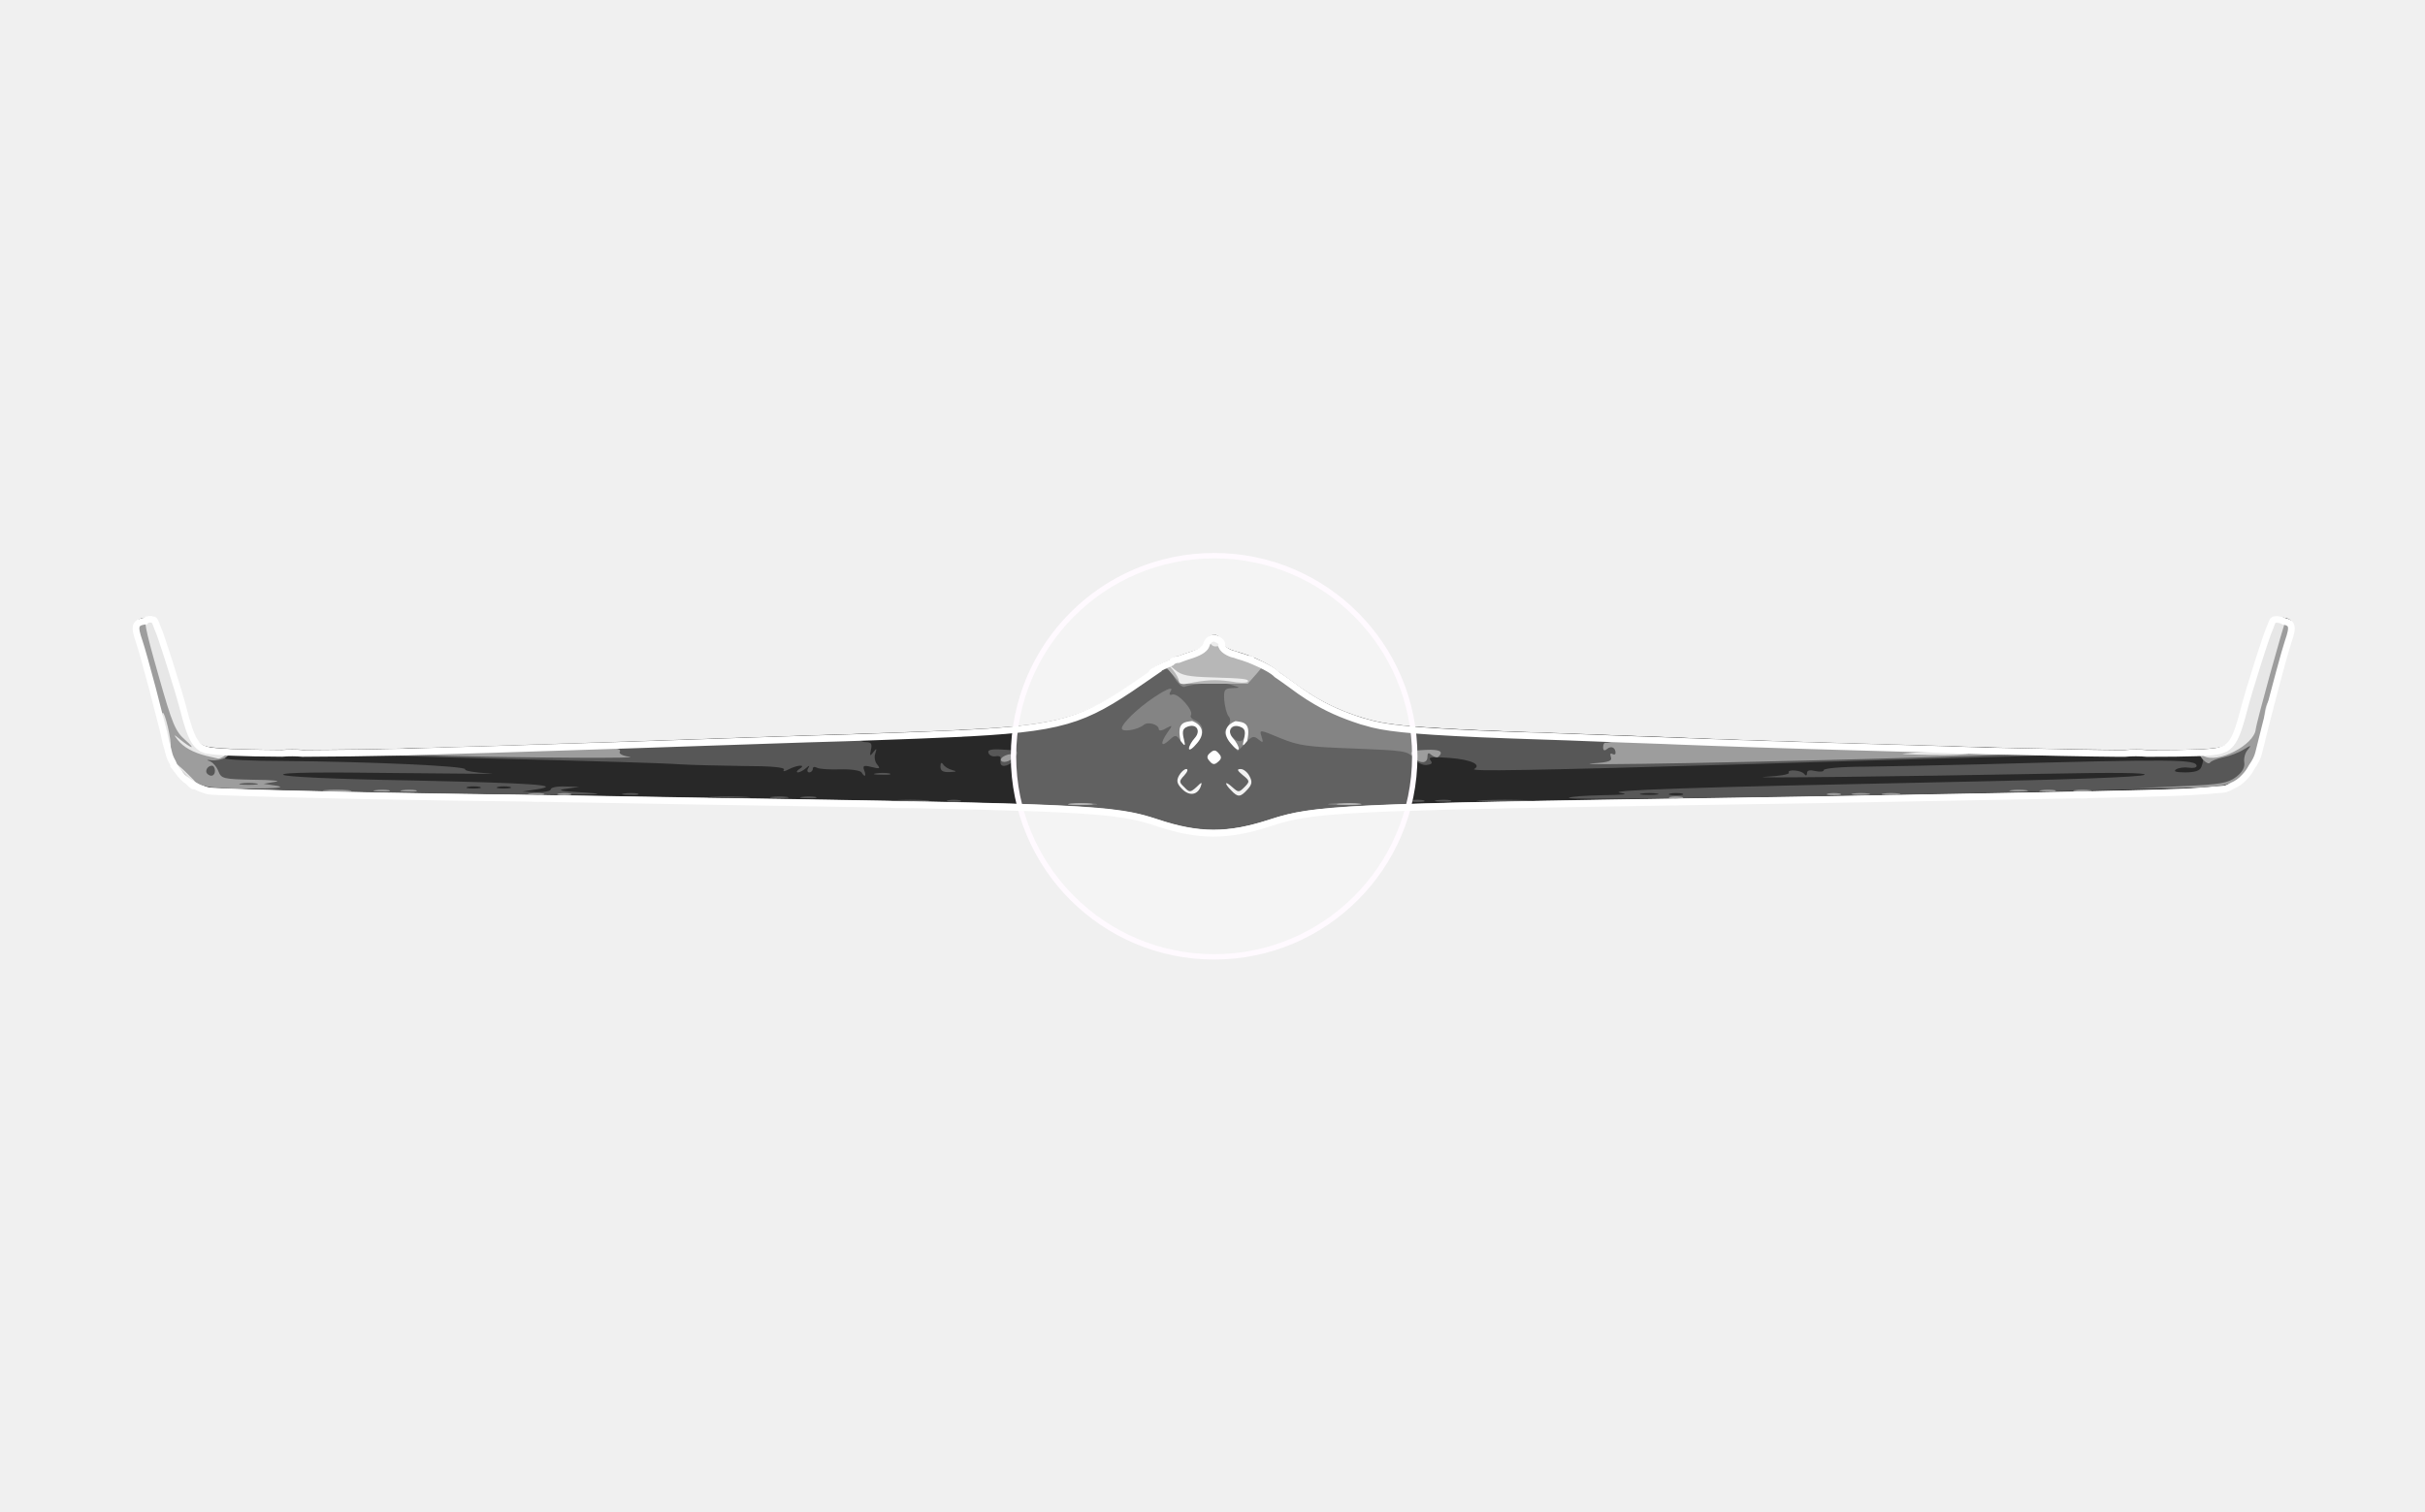
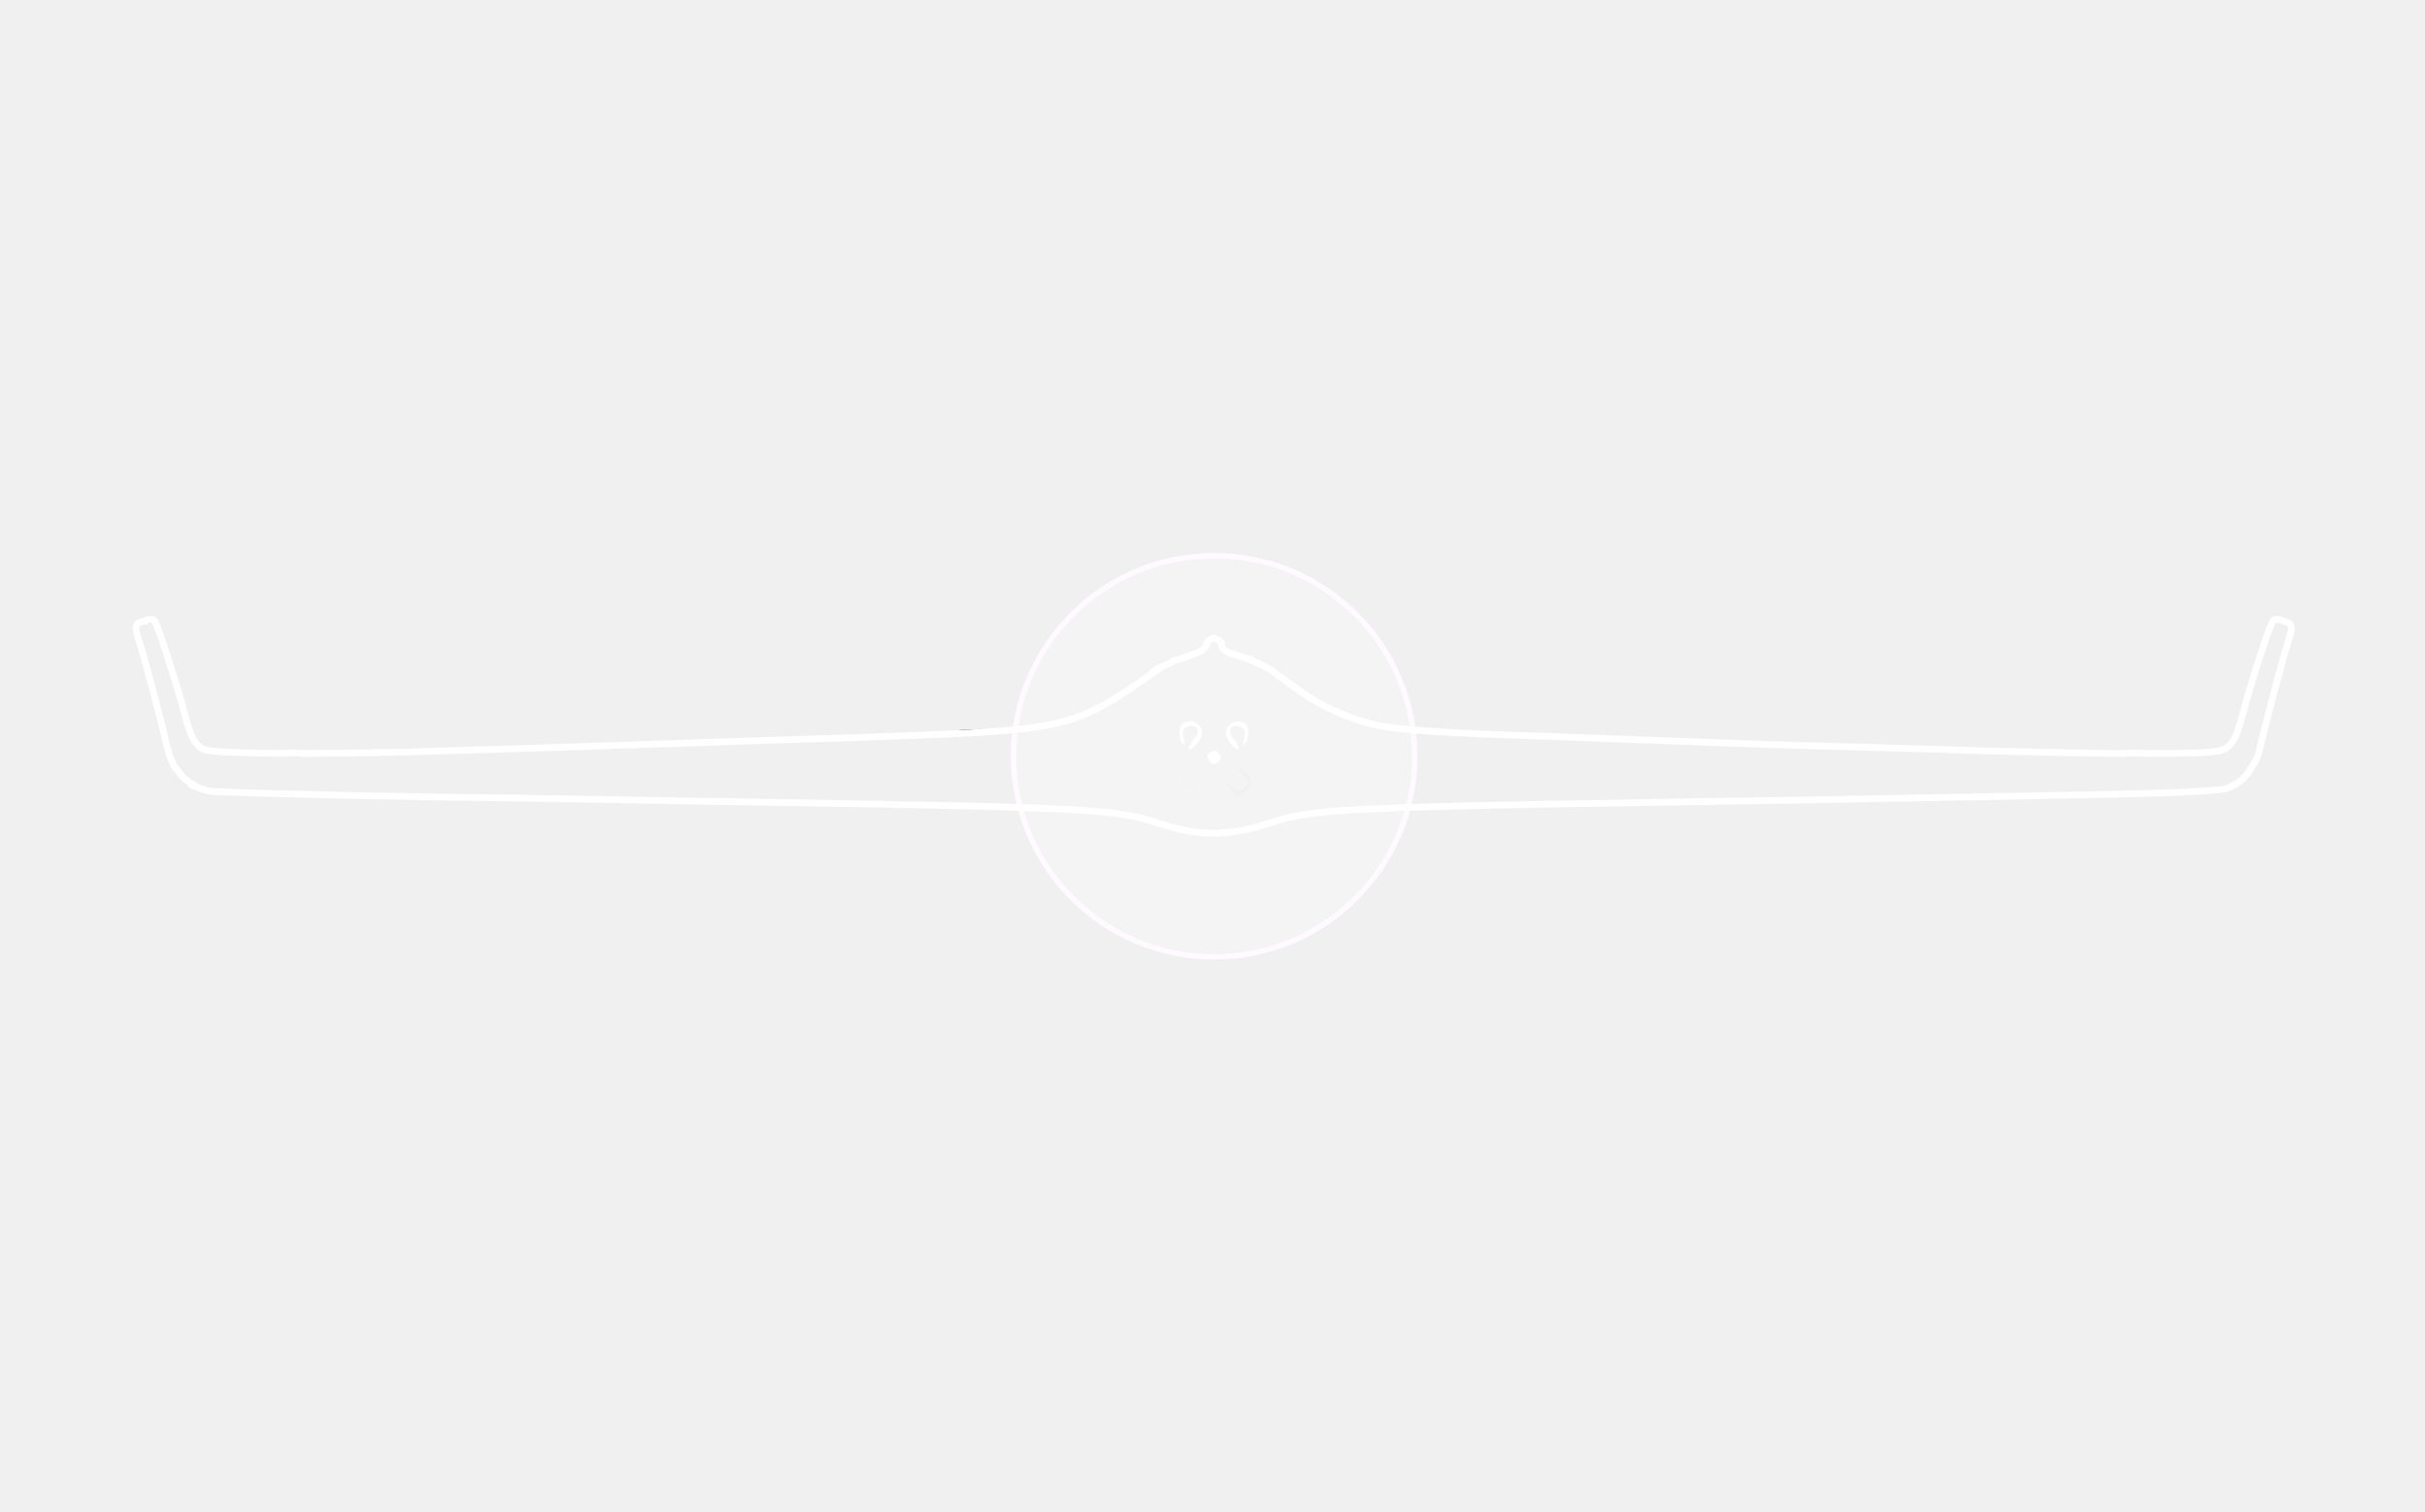
<svg xmlns="http://www.w3.org/2000/svg" version="1.0" viewBox="0 0 7220 4500" preserveAspectRatio="xMinYMin" id="svg122">
  <defs id="defs126" />
-   <g id="layer101" fill="#282828" stroke="none">
-     <path d="M3445 2439 c-127 -42 -206 -46 -1370 -64 -550 -9 -1107 -20 -1237 -23 -312 -9 -305 -4 -367 -252 -21 -85 -46 -175 -55 -200 -17 -49 -13 -58 24 -62 22 -3 27 4 52 82 16 47 41 130 56 185 24 89 31 102 57 115 39 19 447 17 1070 -4 242 -9 645 -23 895 -31 620 -22 619 -21 874 -198 22 -15 63 -34 92 -43 35 -10 53 -21 57 -34 7 -26 37 -26 44 0 4 13 19 24 47 31 54 15 86 32 160 86 76 57 132 85 221 113 73 22 182 31 600 44 99 4 232 9 295 11 333 15 1091 36 1345 38 238 1 295 -1 320 -13 26 -13 33 -26 57 -115 15 -55 40 -138 56 -185 25 -78 30 -85 52 -82 37 4 41 13 24 62 -9 25 -34 115 -55 200 -62 248 -55 243 -367 252 -130 4 -687 14 -1237 23 -1166 18 -1242 22 -1373 65 -126 41 -212 41 -337 -1z" id="path2" />
+   <g id="layer102" style="display:inline;fill:#575757;stroke:none;stroke-width:15;stroke-miterlimit:4;stroke-dasharray:none;stroke-opacity:1">
+     <path d="m 3520,2350 c -16,-16 -18,-25 -10,-40 6,-11 16,-20 22,-20 6,0 4,8 -6,19 -16,17 -16,20 0,35 15,16 18,16 36,0 16,-16 18,-16 13,-2 -10,26 -34,29 -55,8 z" id="path31" style="fill:#f2f2f2;stroke:none;stroke-width:15;stroke-miterlimit:4;stroke-dasharray:none;stroke-opacity:1" />
+     <path d="m 3666,2354 c -22,-22 -20,-31 3,-10 18,16 20,16 36,0 17,-17 16,-19 -5,-36 -17,-14 -18,-18 -6,-18 8,0 20,9 26,21 9,16 8,25 -6,40 -21,23 -28,24 -48,3 z" id="path33" style="fill:#ececec;stroke:none;stroke-width:15;stroke-miterlimit:4;stroke-dasharray:none;stroke-opacity:1" />
+     <path d="m 3601,2266 c -9,-10 -8,-16 3,-25 10,-9 16,-8 25,3 9,10 8,16 -3,25 -10,9 -16,8 -25,-3 z" id="path45" style="display:inline;fill:#ffffff;stroke:none;stroke-width:15;stroke-miterlimit:4;stroke-dasharray:none;stroke-opacity:1" />
+     <path d="m 2868,2173 c 28,-2 76,-2 105,0 28,2 5,3 -53,3 -58,0 -81,-1 -52,-3 z" id="path53" style="display:inline;stroke:none;stroke-width:15;stroke-miterlimit:4;stroke-dasharray:none;stroke-opacity:1" />
+     <path d="m 3540,2229 c 0,-7 8,-21 17,-31 20,-22 5,-45 -22,-34 -13,5 -16,13 -11,34 6,25 5,26 -9,8 -12.121,-55.038 10.267,-55.816 34.475,-59.121 31,12 39.525,37.121 14.525,66.121 -13,16 -24,23 -24,16 z" id="path49-6" style="display:inline;fill:#ffffff;stroke:none;stroke-width:15;stroke-miterlimit:4;stroke-dasharray:none;stroke-opacity:1" />
+     <path d="m 3688.162,2229.474 c 0,-7 -8,-21 -17,-31 -20,-22 -5,-45 22,-34 13,5 16,13 11,34 -6,25 -5,26 9,8 12.121,-55.038 -10.267,-55.816 -34.475,-59.121 -31,12 -39.525,37.121 -14.525,66.121 13,16 24,23 24,16 z" id="path49-6-0" style="display:inline;fill:#ffffff;stroke:none;stroke-width:15;stroke-miterlimit:4;stroke-dasharray:none;stroke-opacity:1" />
  </g>
-   <g id="layer102" style="stroke:none;stroke-opacity:1;stroke-width:15;stroke-miterlimit:4;stroke-dasharray:none" stroke="none" fill="#575757">
-     <path d="M3187 2393 c18 -2 50 -2 70 0 21 2 7 4 -32 4 -38 0 -55 -2 -38 -4z" id="path5" style="stroke:none;stroke-opacity:1;stroke-width:15;stroke-miterlimit:4;stroke-dasharray:none" />
-     <path d="M3963 2393 c20 -2 54 -2 75 0 20 2 3 4 -38 4 -41 0 -58 -2 -37 -4z" id="path7" style="stroke:none;stroke-opacity:1;stroke-width:15;stroke-miterlimit:4;stroke-dasharray:none" />
-     <path d="M2663 2383 c26 -2 68 -2 95 0 26 2 4 3 -48 3 -52 0 -74 -1 -47 -3z" id="path9" style="stroke:none;stroke-opacity:1;stroke-width:15;stroke-miterlimit:4;stroke-dasharray:none" />
-     <path d="M2823 2383 c9 -2 25 -2 35 0 9 3 1 5 -18 5 -19 0 -27 -2 -17 -5z" id="path11" style="stroke:none;stroke-opacity:1;stroke-width:15;stroke-miterlimit:4;stroke-dasharray:none" />
-     <path d="M4203 2383 c9 -2 25 -2 35 0 9 3 1 5 -18 5 -19 0 -27 -2 -17 -5z" id="path13" style="stroke:none;stroke-opacity:1;stroke-width:15;stroke-miterlimit:4;stroke-dasharray:none" />
-     <path d="M4278 2383 c12 -2 30 -2 40 0 9 3 -1 5 -23 4 -22 0 -30 -2 -17 -4z" id="path15" style="stroke:none;stroke-opacity:1;stroke-width:15;stroke-miterlimit:4;stroke-dasharray:none" />
-     <path d="M4413 2383 c37 -2 97 -2 135 0 37 2 6 3 -68 3 -74 0 -105 -1 -67 -3z" id="path17" style="stroke:none;stroke-opacity:1;stroke-width:15;stroke-miterlimit:4;stroke-dasharray:none" />
-     <path d="M2118 2373 c28 -2 76 -2 105 0 28 2 5 3 -53 3 -58 0 -81 -1 -52 -3z" id="path19" style="stroke:none;stroke-opacity:1;stroke-width:15;stroke-miterlimit:4;stroke-dasharray:none" />
-     <path d="M2298 2373 c12 -2 32 -2 45 0 12 2 2 4 -23 4 -25 0 -35 -2 -22 -4z" id="path21" style="stroke:none;stroke-opacity:1;stroke-width:15;stroke-miterlimit:4;stroke-dasharray:none" />
-     <path d="M2388 2373 c12 -2 30 -2 40 0 9 3 -1 5 -23 4 -22 0 -30 -2 -17 -4z" id="path23" style="stroke:none;stroke-opacity:1;stroke-width:15;stroke-miterlimit:4;stroke-dasharray:none" />
-     <path d="M4671 2376 c4 -4 49 -7 100 -8 64 -1 81 -3 54 -7 -50 -8 222 -17 965 -32 358 -7 589 -15 595 -22 7 -6 -91 -7 -290 -3 -421 8 -924 14 -837 9 40 -2 70 -7 68 -12 -7 -11 38 -8 46 4 5 6 8 5 8 -3 0 -8 8 -10 25 -6 14 3 25 2 25 -3 0 -5 54 -10 123 -10 67 -1 221 -4 342 -7 582 -16 645 -15 645 5 0 5 -11 7 -23 5 -13 -2 -30 0 -38 5 -9 6 -1 9 27 9 29 0 44 -5 48 -16 10 -27 7 -34 -16 -35 -13 -1 -4 -5 20 -10 87 -17 94 -24 124 -134 15 -55 40 -138 56 -185 25 -78 30 -85 52 -82 37 4 41 13 24 62 -13 38 -64 232 -88 332 -9 39 -61 95 -99 107 -42 13 -1968 50 -1956 37z m262 -13 c-13 -2 -33 -2 -45 0 -13 2 -3 4 22 4 25 0 35 -2 23 -4z m75 0 c-10 -2 -26 -2 -35 0 -10 3 -2 5 17 5 19 0 27 -2 18 -5z" id="path25" style="stroke:none;stroke-opacity:1;stroke-width:15;stroke-miterlimit:4;stroke-dasharray:none" />
-     <path d="M1090 2359 c-239 -5 -449 -11 -467 -14 -35 -6 -87 -45 -104 -77 -6 -10 -28 -88 -49 -171 -21 -84 -45 -172 -54 -197 -17 -49 -13 -58 24 -62 22 -3 27 4 52 82 16 47 41 130 56 185 30 110 37 117 124 134 24 5 33 9 21 10 -13 1 -23 4 -23 9 0 4 78 8 173 8 256 2 548 15 542 25 -3 4 29 10 72 12 43 2 -79 1 -271 -1 -231 -3 -347 -2 -343 5 4 6 151 13 383 17 365 8 455 14 369 27 l-40 6 43 2 c23 0 42 -3 42 -9 0 -5 19 -9 43 -8 l42 1 -40 6 c-30 4 -17 7 55 11 144 9 -124 9 -650 -1z m338 -16 c-10 -2 -26 -2 -35 0 -10 3 -2 5 17 5 19 0 27 -2 18 -5z m90 0 c-10 -2 -26 -2 -35 0 -10 3 -2 5 17 5 19 0 27 -2 18 -5z" id="path27" style="stroke:none;stroke-opacity:1;stroke-width:15;stroke-miterlimit:4;stroke-dasharray:none" />
-     <path d="M1858 2363 c12 -2 30 -2 40 0 9 3 -1 5 -23 4 -22 0 -30 -2 -17 -4z" id="path29" style="stroke:none;stroke-opacity:1;stroke-width:15;stroke-miterlimit:4;stroke-dasharray:none" />
-     <path d="M3520 2350 c-16 -16 -18 -25 -10 -40 6 -11 16 -20 22 -20 6 0 4 8 -6 19 -16 17 -16 20 0 35 15 16 18 16 36 0 16 -16 18 -16 13 -2 -10 26 -34 29 -55 8z" id="path31" style="stroke:none;stroke-opacity:1;stroke-width:15;stroke-miterlimit:4;stroke-dasharray:none;fill:#f2f2f2" />
-     <path d="M3666 2354 c-22 -22 -20 -31 3 -10 18 16 20 16 36 0 17 -17 16 -19 -5 -36 -17 -14 -18 -18 -6 -18 8 0 20 9 26 21 9 16 8 25 -6 40 -21 23 -28 24 -48 3z" id="path33" style="stroke:none;stroke-opacity:1;stroke-width:15;stroke-miterlimit:4;stroke-dasharray:none;fill:#ececec" />
-     <path d="M2565 2300 c-4 -6 -33 -10 -64 -9 -32 1 -63 -1 -69 -5 -7 -4 -12 -2 -12 3 0 6 -5 11 -11 11 -5 0 -7 -6 -3 -12 6 -10 4 -10 -7 0 -7 6 -18 12 -23 12 -6 0 -4 -5 4 -10 22 -14 -5 -13 -32 1 -13 7 -18 7 -14 1 4 -7 -37 -11 -121 -11 -71 -1 -155 -3 -188 -5 -33 -3 -265 -10 -515 -16 -250 -6 -459 -13 -465 -15 -30 -9 59 -14 425 -24 223 -7 590 -19 817 -27 227 -8 431 -13 455 -11 24 2 -8 4 -69 5 -68 1 -113 6 -113 12 0 6 9 10 19 10 15 0 18 5 14 23 -4 18 -3 20 7 7 10 -13 11 -12 6 4 -4 10 -1 25 6 33 10 12 7 13 -17 7 -24 -6 -27 -4 -22 10 7 18 2 22 -8 6z" id="path35" style="stroke:none;stroke-opacity:1;stroke-width:15;stroke-miterlimit:4;stroke-dasharray:none" />
-     <path d="M2608 2303 c12 -2 30 -2 40 0 9 3 -1 5 -23 4 -22 0 -30 -2 -17 -4z" id="path37" style="stroke:none;stroke-opacity:1;stroke-width:15;stroke-miterlimit:4;stroke-dasharray:none" />
-     <path d="M2800 2283 c0 -12 3 -14 8 -7 4 7 16 14 27 17 15 4 14 5 -7 6 -21 1 -28 -4 -28 -16z" id="path39" style="stroke:none;stroke-opacity:1;stroke-width:15;stroke-miterlimit:4;stroke-dasharray:none" />
-     <path d="M4389 2290 c23 -13 -9 -28 -72 -33 -53 -4 -66 -3 -58 7 7 9 4 12 -12 14 -13 1 -29 -8 -39 -21 -16 -21 -27 -22 -175 -28 -139 -5 -165 -8 -221 -31 -62 -26 -63 -26 -56 -5 6 19 5 20 -9 9 -14 -12 -20 -10 -39 11 l-23 24 -22 -27 c-19 -24 -21 -30 -8 -46 9 -13 10 -23 3 -31 -6 -7 -11 -29 -13 -48 -2 -31 1 -35 24 -36 26 -1 25 -1 -4 -10 -27 -9 -107 -5 -138 6 -6 3 -20 -9 -30 -26 -14 -25 -22 -30 -42 -27 -14 3 -25 4 -25 2 0 -7 77 -42 116 -53 28 -7 43 -18 47 -31 3 -11 13 -20 22 -20 9 0 19 9 22 20 4 13 19 24 47 31 51 14 112 44 122 61 5 9 1 8 -12 -2 -16 -12 -17 -12 -6 0 7 8 20 15 30 15 9 0 17 7 17 15 0 8 9 15 20 15 11 0 19 5 18 12 -2 7 3 10 11 7 8 -3 17 0 22 7 5 8 3 10 -6 4 -9 -5 -11 -4 -6 4 4 6 11 9 16 6 13 -8 80 27 73 38 -3 6 -1 7 5 3 6 -4 42 3 79 14 70 22 176 30 603 45 102 3 291 10 420 15 129 5 424 14 655 20 231 7 436 15 455 19 21 4 -67 10 -215 14 -137 4 -479 13 -760 22 -693 20 -847 22 -836 15z m-681 -103 c4 -21 -25 -34 -40 -19 -8 8 -8 16 2 27 16 19 34 15 38 -8z" id="path41" style="stroke:none;stroke-opacity:1;stroke-width:15;stroke-miterlimit:4;stroke-dasharray:none" />
-     <path d="M2979 2273 c-1 -5 -1 -12 0 -16 1 -4 -6 -7 -15 -5 -9 2 -19 -3 -21 -10 -4 -9 8 -12 41 -10 51 3 50 2 36 29 -10 18 -39 27 -41 12z" id="path43" style="stroke:none;stroke-opacity:1;stroke-width:15;stroke-miterlimit:4;stroke-dasharray:none" />
-     <path d="M3601 2266 c-9 -10 -8 -16 3 -25 10 -9 16 -8 25 3 9 10 8 16 -3 25 -10 9 -16 8 -25 -3z" id="path45" style="stroke:none;stroke-opacity:1;stroke-width:15;stroke-miterlimit:4;stroke-dasharray:none;fill:#ffffff" />
-     <path d="M838 2233 c17 -2 47 -2 65 0 17 2 3 4 -33 4 -36 0 -50 -2 -32 -4z" id="path47" style="stroke:none;stroke-opacity:1;stroke-width:15;stroke-miterlimit:4;stroke-dasharray:none" />
-     <path d="M3540 2229 c0 -7 8 -21 17 -31 20 -22 5 -45 -22 -34 -13 5 -16 13 -11 34 6 25 5 26 -9 8 -14 -19 -15 -19 -35 -1 -24 22 -26 8 -4 -24 16 -22 16 -23 -5 -12 -11 7 -21 8 -21 2 0 -13 -31 -23 -44 -13 -19 16 -66 23 -66 11 0 -14 46 -59 95 -92 42 -28 61 -34 49 -16 -4 7 -1 10 7 7 16 -5 63 47 55 61 -3 5 1 11 8 14 31 12 35 41 10 70 -13 16 -24 23 -24 16z" id="path49" style="stroke:none;stroke-opacity:1;stroke-width:15;stroke-miterlimit:4;stroke-dasharray:none" />
-     <path d="M6328 2233 c17 -2 47 -2 65 0 17 2 3 4 -33 4 -36 0 -50 -2 -32 -4z" id="path51" style="stroke:none;stroke-opacity:1;stroke-width:15;stroke-miterlimit:4;stroke-dasharray:none" />
-     <path d="M2868 2173 c28 -2 76 -2 105 0 28 2 5 3 -53 3 -58 0 -81 -1 -52 -3z" id="path53" style="stroke:none;stroke-opacity:1;stroke-width:15;stroke-miterlimit:4;stroke-dasharray:none" />
-     <path d="m 3540,2229 c 0,-7 8,-21 17,-31 20,-22 5,-45 -22,-34 -13,5 -16,13 -11,34 6,25 5,26 -9,8 -12.121,-55.038 10.267,-55.816 34.475,-59.121 31,12 39.525,37.121 14.525,66.121 -13,16 -24,23 -24,16 z" id="path49-6" style="stroke:none;stroke-width:15;stroke-miterlimit:4;stroke-dasharray:none;stroke-opacity:1;fill:#ffffff" />
-     <path d="m 3688.162,2229.474 c 0,-7 -8,-21 -17,-31 -20,-22 -5,-45 22,-34 13,5 16,13 11,34 -6,25 -5,26 9,8 12.121,-55.038 -10.267,-55.816 -34.475,-59.121 -31,12 -39.525,37.121 -14.525,66.121 13,16 24,23 24,16 z" id="path49-6-0" style="fill:#ffffff;stroke:none;stroke-width:15;stroke-miterlimit:4;stroke-dasharray:none;stroke-opacity:1" />
-   </g>
-   <g id="layer103" stroke="none" fill="#9d9d9d">
-     <path d="M3188 2393 c18 -2 45 -2 60 0 15 2 0 4 -33 4 -33 0 -45 -2 -27 -4z" id="path56" />
-     <path d="M3988 2393 c18 -2 45 -2 60 0 15 2 0 4 -33 4 -33 0 -45 -2 -27 -4z" id="path58" />
-     <path d="M4973 2373 c9 -2 25 -2 35 0 9 3 1 5 -18 5 -19 0 -27 -2 -17 -5z" id="path60" />
-     <path d="M1578 2363 c12 -2 30 -2 40 0 9 3 -1 5 -23 4 -22 0 -30 -2 -17 -4z" id="path62" />
-     <path d="M1663 2363 c9 -2 25 -2 35 0 9 3 1 5 -18 5 -19 0 -27 -2 -17 -5z" id="path64" />
-     <path d="M5443 2363 c9 -2 25 -2 35 0 9 3 1 5 -18 5 -19 0 -27 -2 -17 -5z" id="path66" />
-     <path d="M5518 2363 c12 -2 32 -2 45 0 12 2 2 4 -23 4 -25 0 -35 -2 -22 -4z" id="path68" />
-     <path d="M5608 2363 c12 -2 32 -2 45 0 12 2 2 4 -23 4 -25 0 -35 -2 -22 -4z" id="path70" />
-     <path d="M967 2353 c18 -2 50 -2 70 0 21 2 7 4 -32 4 -38 0 -55 -2 -38 -4z" id="path72" />
-     <path d="M1118 2353 c12 -2 30 -2 40 0 9 3 -1 5 -23 4 -22 0 -30 -2 -17 -4z" id="path74" />
-     <path d="M1198 2353 c12 -2 30 -2 40 0 9 3 -1 5 -23 4 -22 0 -30 -2 -17 -4z" id="path76" />
-     <path d="M5988 2353 c12 -2 32 -2 45 0 12 2 2 4 -23 4 -25 0 -35 -2 -22 -4z" id="path78" />
-     <path d="M6078 2353 c12 -2 30 -2 40 0 9 3 -1 5 -23 4 -22 0 -30 -2 -17 -4z" id="path80" />
-     <path d="M6178 2353 c12 -2 32 -2 45 0 12 2 2 4 -23 4 -25 0 -35 -2 -22 -4z" id="path82" />
-     <path d="M595 2336 c-38 -16 -83 -68 -91 -104 -23 -99 -75 -294 -88 -332 -17 -49 -13 -58 24 -62 22 -3 27 4 57 97 18 55 43 136 54 180 11 44 25 85 30 92 6 6 32 17 59 24 41 10 46 14 33 24 -9 6 -27 10 -42 9 -14 -2 -18 -1 -8 2 10 3 22 17 27 30 9 23 14 24 107 26 54 0 82 4 63 6 l-35 6 40 6 c26 5 -3 8 -80 8 -80 1 -130 -3 -150 -12z m168 -3 c-13 -2 -33 -2 -45 0 -13 2 -3 4 22 4 25 0 35 -2 23 -4z m-123 -38 c0 -8 -4 -15 -9 -15 -13 0 -22 16 -14 24 11 11 23 6 23 -9z" id="path84" />
-     <path d="M6497 2341 c113 -5 136 -9 160 -27 19 -14 27 -29 25 -43 -2 -12 2 -29 10 -38 12 -15 11 -15 -12 -1 -14 9 -41 19 -60 23 -19 4 -37 11 -40 16 -3 5 -13 0 -22 -10 -14 -17 -12 -19 33 -30 26 -7 52 -18 58 -24 5 -7 19 -48 30 -92 11 -44 36 -125 54 -180 30 -93 35 -100 57 -97 37 4 41 13 24 62 -9 25 -34 115 -55 200 -59 233 -71 245 -262 246 l-132 1 132 -6z" id="path86" />
-     <path d="M4743 2273 c47 -3 58 -7 53 -19 -3 -9 -1 -12 4 -9 6 3 10 2 10 -3 0 -16 -13 -22 -25 -12 -8 7 -12 5 -12 -5 0 -7 3 -14 6 -13 3 0 13 -1 21 -3 8 -1 -19 -6 -60 -10 -101 -10 278 -2 800 16 234 8 476 15 539 15 63 0 112 3 108 6 -3 3 -205 12 -449 19 -465 14 -1094 26 -995 18z" id="path88" />
-     <path d="M2980 2262 c0 -5 9 -12 21 -15 13 -3 19 -1 16 6 -5 15 -37 22 -37 9z" id="path90" />
-     <path d="M4212 2258 c-19 -19 -14 -23 33 -25 42 -2 54 5 38 20 -3 4 -12 2 -20 -4 -10 -9 -13 -8 -13 5 0 19 -21 21 -38 4z" id="path92" />
-     <path d="M1307 2250 c-136 -4 -249 -9 -252 -12 -3 -3 115 -8 262 -12 148 -3 331 -8 408 -11 88 -3 131 -1 115 4 -18 7 -20 9 -7 10 10 1 16 5 12 10 -3 5 9 12 27 14 51 6 -290 4 -565 -3z" id="path94" />
-     <path d="M4538 2183 c23 -2 61 -2 85 0 23 2 4 4 -43 4 -47 0 -66 -2 -42 -4z" id="path96" />
-     <path d="M3486 2003 c-20 -23 -23 -31 -10 -26 11 4 15 3 11 -4 -8 -12 20 -26 34 -17 5 3 9 1 9 -4 0 -5 13 -12 29 -15 17 -4 30 -14 34 -26 3 -12 13 -21 22 -21 9 0 19 9 22 21 4 12 17 22 34 26 16 3 26 10 23 15 -4 6 2 7 16 3 17 -5 21 -4 15 6 -6 9 -3 11 9 6 11 -5 15 -3 10 5 -5 8 -2 9 10 5 13 -5 10 3 -10 26 l-29 33 -100 0 -100 0 -29 -33z" id="path98" />
-   </g>
-   <g id="layer104" fill="#e7e7e7" stroke="none">
-     <path d="M544 2298 l-29 -33 33 29 c17 17 32 31 32 33 0 8 -8 1 -36 -29z" id="path101" />
-     <path d="M615 2251 c-40 -10 -69 -26 -86 -48 -13 -17 -12 -17 6 -2 37 30 50 32 17 3 -30 -26 -39 -47 -81 -196 -40 -140 -45 -168 -33 -173 9 -3 19 -2 23 2 9 10 71 203 94 293 9 36 21 70 26 76 5 6 30 17 55 24 31 9 41 16 32 21 -7 5 -15 8 -18 8 -3 -1 -18 -4 -35 -8z" id="path103" />
-     <path d="M6561 2251 c-8 -5 4 -13 33 -21 25 -7 50 -18 55 -24 5 -6 17 -40 26 -76 23 -90 85 -283 94 -293 9 -9 43 2 36 12 -6 10 -87 302 -89 323 -5 47 -115 103 -155 79z" id="path105" />
-     <path d="M5670 2244 c82 -8 198 -8 193 -1 -2 4 -55 6 -116 5 -62 -1 -96 -3 -77 -4z" id="path107" />
-     <path d="M492 2186 c-7 -33 -10 -61 -8 -63 6 -7 28 84 24 103 -2 11 -9 -8 -16 -40z" id="path109" />
-     <path d="M1113 2233 c37 -2 97 -2 135 0 37 2 6 3 -68 3 -74 0 -105 -1 -67 -3z" id="path111" />
-     <path d="M5958 2233 c46 -2 118 -2 160 0 42 1 5 3 -83 3 -88 0 -123 -2 -77 -3z" id="path113" />
-     <path d="M6742 2135 c0 -11 3 -29 8 -40 11 -25 11 1 0 35 -6 20 -8 21 -8 5z" id="path115" />
-     <path d="M3510 2028 c0 -6 -8 -21 -17 -32 l-18 -21 24 20 c18 16 40 20 105 22 101 3 116 5 111 13 -2 4 -26 4 -52 -1 -44 -6 -71 -5 -130 7 -14 3 -23 -1 -23 -8z" id="path117" />
-     <path d="M3603 1914 c-7 -19 2 -28 22 -21 19 8 19 23 0 31 -9 3 -18 -1 -22 -10z" id="path119" />
-   </g>
-   <circle id="path144" cx="3614.87" cy="2251.955" r="597.35" style="opacity:1;fill:#ffffff;fill-opacity:0.266;stroke:#fffaff;stroke-width:16;stroke-opacity:1;stroke-miterlimit:4;stroke-dasharray:none" />
-   <g transform="translate(-1267.142,1221.672)" style="fill:#ffffff;stroke:none" id="layer101-1" />
-   <g transform="translate(-1267.142,1221.672)" id="layer102-4" style="fill:#ffffff;stroke:none;stroke-width:15;stroke-miterlimit:4;stroke-dasharray:none;stroke-opacity:1" />
-   <g transform="translate(-1267.142,1221.672)" style="fill:#ffffff;stroke:none" id="layer103-9" />
-   <g transform="translate(168.3508,1570.372)" style="fill:#ffffff;stroke:none" id="layer104-2">
-     <path style="fill:none;stroke:#ffffff;stroke-width:20;stroke-miterlimit:4;stroke-dasharray:none;stroke-opacity:1" d="m 281.618,273.605 c -4.125,-0.375 -8.879,0.121 -13.379,1.621 -1.712,0.713 -3.017,1.979 -3.984,3.887 -2.127,0.305 -4.505,0.545 -6.367,0.918 -3.617,0.725 -6.738,1.59 -9.395,2.676 -2.656,1.086 -4.84,2.4 -6.582,3.984 -1.742,1.584 -3.031,3.445 -3.906,5.664 -0.438,1.109 -0.786,2.3 -1.016,3.594 -0.688,3.881 -0.453,8.625 0.625,14.473 0.719,3.898 1.816,8.299 3.262,13.242 1.445,4.943 3.246,10.438 5.371,16.562 6.439,18.823 22.491,76.346 39.805,141.465 4.748,18.264 9.55,36.928 14.199,55.527 2.301,9.094 4.553,17.554 6.855,26.445 4.416,17.67 8.623,34.141 12.559,49.082 0.02,0.075 0.039,0.159 0.059,0.234 0.825,4.396 1.532,8.589 2.52,13.242 3.029,13.849 5.989,24.547 8.613,32.148 0.987,4.163 2.496,9.965 3.398,13.848 1.929,8.682 6.044,18.311 11.66,28.125 1.362,3.708 2.525,6.533 3.34,7.891 0.185,0.348 0.432,0.705 0.625,1.055 l -4.629,-4.062 6.758,7.695 c 2.788,4.485 6.429,9.041 10.312,13.613 0.008,0.012 0.012,0.027 0.019,0.039 8.121,12.003 17.445,21.608 28.73,29.336 13.429,13.654 18.377,16.78 19.004,12.285 5.112,3.208 10.205,5.934 15.176,8.027 2.621,1.179 5.821,2.273 9.473,3.281 6.455,2.6 12.75,4.734 18.516,5.723 15.03,2.505 166.1,7.086 353.965,11.445 5.135,0.227 11.554,0.352 18.906,0.43 31.324,0.715 61.298,1.442 94.141,2.129 194.634,3.7 353.389,6.019 469.57,7.031 6.684,0.121 12.646,0.23 19.375,0.351 3.949,0.349 8.954,0.606 16.055,0.606 7.234,0.329 12.582,0.249 16.973,0 149.167,2.684 304.659,5.416 463.027,8.008 237.261,3.669 419.982,6.702 576.68,9.648 2.127,0.901 23.419,1.348 58.32,1.348 4.559,0 7.516,-0.043 11.602,-0.059 552.116,10.967 625.992,20.853 723.398,53.066 125,42 210.992,41.996 336.992,0.996 100.692,-33.052 173.994,-43.084 729.668,-54.121 23.92,-0.137 41.301,-0.411 47.93,-0.879 117.731,-2.249 259.167,-4.662 422.305,-7.246 2.534,0.108 4.921,0.254 8.105,0.254 5.804,0 10.15,-0.261 13.73,-0.606 49.566,-0.782 90.758,-1.468 144.941,-2.305 183.447,-2.535 389.804,-6.098 600.019,-10.332 165.792,-2.946 324.213,-5.769 437.246,-8.066 3.986,0.176 8.507,0.293 14.062,0.293 10.915,0 18.335,-0.42 22.949,-1.016 77.887,-1.619 136.874,-2.995 169.043,-3.984 71.242,-2.055 125.236,-3.492 167.832,-7.266 13.017,-0.598 24.611,-1.623 35.508,-2.91 17.57,-1.026 28.933,-1.968 31.66,-2.812 6.067,-1.916 12.514,-5.054 19.062,-8.965 14.96,-6.202 27.313,-14.795 38.008,-26.816 8.388,-8.439 15.524,-18.595 21.973,-30.645 9.792,-13.938 17.086,-28.128 19.961,-40.586 5.23,-21.791 12.097,-49.193 19.219,-77.324 2.001,-7.83 4.123,-16.037 6.25,-24.531 24.439,-95.522 53.214,-202.879 62.539,-230.137 2.125,-6.125 3.906,-11.619 5.352,-16.562 1.445,-4.943 2.543,-9.344 3.262,-13.242 0.359,-1.949 0.632,-3.775 0.801,-5.488 0.169,-1.714 0.242,-3.309 0.215,-4.805 -0.027,-1.495 -0.161,-2.886 -0.391,-4.18 -0.23,-1.294 -0.559,-2.484 -0.996,-3.594 -0.875,-2.219 -2.164,-4.08 -3.906,-5.664 -0.871,-0.792 -1.872,-1.528 -2.969,-2.188 -1.097,-0.659 -2.305,-1.254 -3.633,-1.797 -2.656,-1.086 -5.777,-1.951 -9.395,-2.676 -0.498,-0.1 -1.182,-0.16 -1.699,-0.254 -8.643,-5.587 -25.623,-8.576 -31.641,-2.559 -1.754,1.949 -5.936,12.34 -11.035,26.074 -1.421,3.329 -2.824,6.599 -4.395,10.801 -2.781,7.439 -6.003,16.951 -9.492,27.52 -3.312,9.796 -6.931,20.71 -11.094,33.613 -1.833,5.599 -3.943,12.307 -5.898,18.379 -1.238,3.869 -2.356,7.279 -3.633,11.328 -16.488,51.673 -35.263,113.533 -44.453,150.293 -1.054,4.215 -2.203,8.113 -3.301,12.246 -14.945,52.397 -25.474,77.136 -48.457,91.055 -5.01,2.142 -10.48,4.286 -16.328,6.328 -26.474,6.454 -86.394,8.376 -217.617,8.418 -0.13,-0.016 -0.179,-0.023 -0.312,-0.039 -18,-2 -48,-2 -65,0 -0.034,0.004 -0.044,0.016 -0.078,0.019 -8.738,-0.029 -13.63,0.019 -22.91,-0.019 -85.094,-0.67 -228.871,-3.583 -392.168,-7.578 -52.603,-1.821 -109.283,-3.655 -167.832,-5.43 -231,-6 -526,-15 -655,-20 -27.119,-1.051 -61.501,-2.285 -92.559,-3.457 -11.779,-0.503 -26.54,-1.052 -37.441,-1.543 -15.408,-0.489 -43.286,-1.535 -65.547,-2.324 -20.449,-0.746 -35.674,-1.264 -55.586,-1.973 -57.56,-2.134 -119.613,-4.507 -173.867,-6.699 -21.616,-0.672 -39.081,-1.3 -59.082,-1.953 -2.437,-0.098 -4.81,-0.185 -7.344,-0.254 -71.499,-2.351 -135.712,-4.623 -188.555,-6.875 -216.391,-9.683 -290.194,-18.317 -343.027,-34.922 -3.872,-1.151 -7.531,-2.03 -11.348,-3.086 -59.731,-19.327 -105.043,-39.287 -152.617,-69.121 -1.525,-1.359 -3.29,-2.316 -5.117,-3.125 -17.28,-11.054 -34.961,-23.467 -53.906,-37.676 -15.424,-11.255 -28.72,-20.588 -41.074,-28.945 -10.341,-11.308 -37.647,-26.478 -68.457,-39.336 -2.347,-1.037 -4.715,-2.019 -7.07,-2.988 0.777,-3.355 -1.671,-4.245 -7.695,-3.145 -10.874,-4.139 -22.116,-7.744 -34.492,-11.211 -0.019,-0.005 -0.039,-0.014 -0.059,-0.019 -3.82,-1.76 -8.592,-3.311 -14.16,-4.356 -0.303,-0.071 -0.579,-0.179 -0.879,-0.254 -1.579,-0.568 -3.244,-1.099 -4.707,-1.699 -5.406,-2.219 -10.031,-4.66 -13.906,-7.285 -1.938,-1.312 -3.688,-2.68 -5.254,-4.082 -3.729,-3.338 -6.307,-6.931 -8.008,-10.703 3.123,-7.099 -1.265,-14.918 -13.242,-19.961 -0.343,-0.12 -0.621,-0.143 -0.957,-0.254 -0.29,-0.146 -0.585,-0.278 -0.879,-0.41 -1.563,-0.843 -3.159,-1.557 -4.766,-1.934 -1.141,-0.268 -2.273,-0.41 -3.398,-0.41 -1.125,0 -2.277,0.141 -3.418,0.41 -0.774,0.182 -1.535,0.506 -2.305,0.801 -2.318,0.523 -4.275,1.431 -5.664,2.91 -4.7,3.181 -8.619,8.429 -10.625,15.879 -3.301,10.727 -16.32,20.067 -40.371,28.633 -3.422,0.918 -6.496,1.949 -9.336,3.125 -2.401,0.75 -4.699,1.507 -7.285,2.246 -1.41,0.438 -3.107,1.157 -4.57,1.641 -2.272,0.776 -4.651,1.642 -7.031,2.5 -4.638,1.658 -9.091,3.184 -13.984,5.156 -8.568,-0.104 -17.611,3.806 -22.012,9.101 -30.602,13.129 -58.398,27.401 -58.398,31.602 0,0.553 0.986,0.842 2.5,0.957 -189.706,131.591 -238.5,160.445 -539.922,176.914 -9.054,0.25 -17.477,0.625 -24.59,1.133 -2.598,0.179 -2.619,0.306 -4.394,0.469 -79.318,3.935 -174.926,7.313 -293.594,11.523 -15.163,0.485 -38.43,1.309 -54.648,1.836 -69.185,1.928 -145.342,4.242 -228.359,7.168 -227,8 -593.992,19.992 -816.992,26.992 -109.455,2.991 -191.589,5.515 -255.723,7.852 -119.956,2.526 -224.854,3.92 -312.09,4.101 -17.061,-1.815 -43.832,-1.854 -60.938,-0.195 -119.059,-0.634 -199.467,-3.823 -227.402,-10.078 -3.873,-1.441 -7.658,-2.906 -11.094,-4.375 -22.766,-13.787 -33.327,-38.162 -48.047,-89.531 -1.239,-4.631 -2.526,-9.03 -3.711,-13.77 -9.157,-36.627 -27.851,-98.181 -44.297,-149.746 -1.498,-4.753 -2.814,-8.757 -4.258,-13.262 -1.8,-5.584 -3.755,-11.816 -5.449,-16.992 -4.304,-13.342 -7.988,-24.485 -11.387,-34.512 -0.676,-2.043 -1.485,-4.607 -2.129,-6.524 -2.572,-7.65 -4.887,-14.309 -7.051,-20.098 -1.511,-4.041 -2.867,-7.158 -4.238,-10.391 -5.18,-13.977 -9.419,-24.515 -11.191,-26.484 -2,-2 -5.504,-3.238 -9.629,-3.613 z" id="path119-0" />
+   <circle id="path144" cx="3614.87" cy="2251.955" r="597.35" style="display:inline;opacity:1;fill:#ffffff;fill-opacity:0.266;stroke:#fffaff;stroke-width:16;stroke-miterlimit:4;stroke-dasharray:none;stroke-opacity:1" />
+   <g transform="translate(-1267.142,1221.672)" style="display:none;fill:#ffffff;stroke:none" id="layer101-1" />
+   <g transform="translate(-1267.142,1221.672)" id="layer102-4" style="display:none;fill:#ffffff;stroke:none;stroke-width:15;stroke-miterlimit:4;stroke-dasharray:none;stroke-opacity:1" />
+   <g transform="translate(-1267.142,1221.672)" style="display:inline;fill:#ffffff;stroke:none" id="layer103-9" />
+   <g transform="translate(168.3508,1570.372)" style="display:inline;fill:#ffffff;stroke:none" id="layer104-2">
+     <path style="display:inline;fill:none;stroke:#ffffff;stroke-width:20;stroke-miterlimit:4;stroke-dasharray:none;stroke-opacity:1" d="m 281.618,273.605 c -4.125,-0.375 -8.879,0.121 -13.379,1.621 -1.712,0.713 -3.017,1.979 -3.984,3.887 -2.127,0.305 -4.505,0.545 -6.367,0.918 -3.617,0.725 -6.738,1.59 -9.395,2.676 -2.656,1.086 -4.84,2.4 -6.582,3.984 -1.742,1.584 -3.031,3.445 -3.906,5.664 -0.438,1.109 -0.786,2.3 -1.016,3.594 -0.688,3.881 -0.453,8.625 0.625,14.473 0.719,3.898 1.816,8.299 3.262,13.242 1.445,4.943 3.246,10.438 5.371,16.562 6.439,18.823 22.491,76.346 39.805,141.465 4.748,18.264 9.55,36.928 14.199,55.527 2.301,9.094 4.553,17.554 6.855,26.445 4.416,17.67 8.623,34.141 12.559,49.082 0.02,0.075 0.039,0.159 0.059,0.234 0.825,4.396 1.532,8.589 2.52,13.242 3.029,13.849 5.989,24.547 8.613,32.148 0.987,4.163 2.496,9.965 3.398,13.848 1.929,8.682 6.044,18.311 11.66,28.125 1.362,3.708 2.525,6.533 3.34,7.891 0.185,0.348 0.432,0.705 0.625,1.055 l -4.629,-4.062 6.758,7.695 c 2.788,4.485 6.429,9.041 10.312,13.613 0.008,0.012 0.012,0.027 0.019,0.039 8.121,12.003 17.445,21.608 28.73,29.336 13.429,13.654 18.377,16.78 19.004,12.285 5.112,3.208 10.205,5.934 15.176,8.027 2.621,1.179 5.821,2.273 9.473,3.281 6.455,2.6 12.75,4.734 18.516,5.723 15.03,2.505 166.1,7.086 353.965,11.445 5.135,0.227 11.554,0.352 18.906,0.43 31.324,0.715 61.298,1.442 94.141,2.129 194.634,3.7 353.389,6.019 469.57,7.031 6.684,0.121 12.646,0.23 19.375,0.351 3.949,0.349 8.954,0.606 16.055,0.606 7.234,0.329 12.582,0.249 16.973,0 149.167,2.684 304.659,5.416 463.027,8.008 89.741,1.388 171.68,2.685 247.359,3.92 124.403,2.031 231.893,3.897 329.321,5.728 2.127,0.901 23.419,1.348 58.32,1.348 4.559,0 7.516,-0.043 11.602,-0.059 552.116,10.967 625.992,20.853 723.398,53.066 125,42 210.992,41.996 336.992,0.996 100.692,-33.052 173.994,-43.084 729.668,-54.121 23.92,-0.137 41.301,-0.411 47.93,-0.879 117.731,-2.249 259.167,-4.662 422.305,-7.246 2.534,0.108 4.921,0.254 8.105,0.254 5.804,0 10.15,-0.261 13.73,-0.606 49.566,-0.782 90.758,-1.468 144.941,-2.305 183.447,-2.535 389.804,-6.098 600.019,-10.332 165.792,-2.946 324.213,-5.769 437.246,-8.066 3.986,0.176 8.507,0.293 14.062,0.293 10.915,0 18.335,-0.42 22.949,-1.016 77.887,-1.619 136.874,-2.995 169.043,-3.984 71.242,-2.055 125.236,-3.492 167.832,-7.266 13.017,-0.598 24.611,-1.623 35.508,-2.91 17.57,-1.026 28.933,-1.968 31.66,-2.812 6.067,-1.916 12.514,-5.054 19.062,-8.965 14.96,-6.202 27.313,-14.795 38.008,-26.816 8.388,-8.439 15.524,-18.595 21.973,-30.645 9.792,-13.938 17.086,-28.128 19.961,-40.586 5.23,-21.791 12.097,-49.193 19.219,-77.324 2.001,-7.83 4.123,-16.037 6.25,-24.531 24.439,-95.522 53.214,-202.879 62.539,-230.137 2.125,-6.125 3.906,-11.619 5.352,-16.562 1.445,-4.943 2.543,-9.344 3.262,-13.242 0.359,-1.949 0.632,-3.775 0.801,-5.488 0.169,-1.714 0.242,-3.309 0.215,-4.805 -0.027,-1.495 -0.161,-2.886 -0.391,-4.18 -0.23,-1.294 -0.559,-2.484 -0.996,-3.594 -0.875,-2.219 -2.164,-4.08 -3.906,-5.664 -0.871,-0.792 -1.872,-1.528 -2.969,-2.188 -1.097,-0.659 -2.305,-1.254 -3.633,-1.797 -2.656,-1.086 -5.777,-1.951 -9.395,-2.676 -0.498,-0.1 -1.182,-0.16 -1.699,-0.254 -8.643,-5.587 -25.623,-8.576 -31.641,-2.559 -1.754,1.949 -5.936,12.34 -11.035,26.074 -1.421,3.329 -2.824,6.599 -4.395,10.801 -2.781,7.439 -6.003,16.951 -9.492,27.52 -3.312,9.796 -6.931,20.71 -11.094,33.613 -1.833,5.599 -3.943,12.307 -5.898,18.379 -1.238,3.869 -2.356,7.279 -3.633,11.328 -16.488,51.673 -35.263,113.533 -44.453,150.293 -1.054,4.215 -2.203,8.113 -3.301,12.246 -14.945,52.397 -25.474,77.136 -48.457,91.055 -5.01,2.142 -10.48,4.286 -16.328,6.328 -26.474,6.454 -86.394,8.376 -217.617,8.418 -0.13,-0.016 -0.179,-0.023 -0.312,-0.039 -18,-2 -48,-2 -65,0 -0.034,0.004 -0.044,0.016 -0.078,0.019 -8.738,-0.029 -13.63,0.019 -22.91,-0.019 -85.094,-0.67 -228.871,-3.583 -392.168,-7.578 -52.603,-1.821 -109.283,-3.655 -167.832,-5.43 -231,-6 -526,-15 -655,-20 -27.119,-1.051 -61.501,-2.285 -92.559,-3.457 -11.779,-0.503 -26.54,-1.052 -37.441,-1.543 -15.408,-0.489 -43.286,-1.535 -65.547,-2.324 -20.449,-0.746 -35.674,-1.264 -55.586,-1.973 -57.56,-2.134 -119.613,-4.507 -173.867,-6.699 -21.616,-0.672 -39.081,-1.3 -59.082,-1.953 -2.437,-0.098 -4.81,-0.185 -7.344,-0.254 -71.499,-2.351 -135.712,-4.623 -188.555,-6.875 -216.391,-9.683 -290.194,-18.317 -343.027,-34.922 -3.872,-1.151 -7.531,-2.03 -11.348,-3.086 -59.731,-19.327 -105.043,-39.287 -152.617,-69.121 -1.525,-1.359 -3.29,-2.316 -5.117,-3.125 -17.28,-11.054 -34.961,-23.467 -53.906,-37.676 -15.424,-11.255 -28.72,-20.588 -41.074,-28.945 -10.341,-11.308 -37.647,-26.478 -68.457,-39.336 -2.347,-1.037 -4.715,-2.019 -7.07,-2.988 0.777,-3.355 -1.671,-4.245 -7.695,-3.145 -10.874,-4.139 -22.116,-7.744 -34.492,-11.211 -0.019,-0.005 -0.039,-0.014 -0.059,-0.019 -3.82,-1.76 -8.592,-3.311 -14.16,-4.356 -0.303,-0.071 -0.579,-0.179 -0.879,-0.254 -1.579,-0.568 -3.244,-1.099 -4.707,-1.699 -5.406,-2.219 -10.031,-4.66 -13.906,-7.285 -1.938,-1.312 -3.688,-2.68 -5.254,-4.082 -3.729,-3.338 -6.307,-6.931 -8.008,-10.703 3.123,-7.099 -1.265,-14.918 -13.242,-19.961 -0.343,-0.12 -0.621,-0.143 -0.957,-0.254 -0.29,-0.146 -0.585,-0.278 -0.879,-0.41 -1.563,-0.843 -3.159,-1.557 -4.766,-1.934 -1.141,-0.268 -2.273,-0.41 -3.398,-0.41 -1.125,0 -2.277,0.141 -3.418,0.41 -0.774,0.182 -1.535,0.506 -2.305,0.801 -2.318,0.523 -4.275,1.431 -5.664,2.91 -4.7,3.181 -8.619,8.429 -10.625,15.879 -3.301,10.727 -16.32,20.067 -40.371,28.633 -3.422,0.918 -6.496,1.949 -9.336,3.125 -2.401,0.75 -4.699,1.507 -7.285,2.246 -1.41,0.438 -3.107,1.157 -4.57,1.641 -2.272,0.776 -4.651,1.642 -7.031,2.5 -4.638,1.658 -9.091,3.184 -13.984,5.156 -8.568,-0.104 -17.611,3.806 -22.012,9.101 -30.602,13.129 -58.398,27.401 -58.398,31.602 0,0.553 0.986,0.842 2.5,0.957 -189.706,131.591 -238.5,160.445 -539.922,176.914 -9.054,0.25 -17.477,0.625 -24.59,1.133 -2.598,0.179 -2.619,0.306 -4.394,0.469 -79.318,3.935 -174.926,7.313 -293.594,11.523 -15.163,0.485 -38.43,1.309 -54.648,1.836 -69.185,1.928 -145.342,4.242 -228.359,7.168 -227,8 -593.992,19.992 -816.992,26.992 -109.455,2.991 -191.589,5.515 -255.723,7.852 -119.956,2.526 -224.854,3.92 -312.09,4.101 -17.061,-1.815 -43.832,-1.854 -60.938,-0.195 -119.059,-0.634 -199.467,-3.823 -227.402,-10.078 -3.873,-1.441 -7.658,-2.906 -11.094,-4.375 -22.766,-13.787 -33.327,-38.162 -48.047,-89.531 -1.239,-4.631 -2.526,-9.03 -3.711,-13.77 -9.157,-36.627 -27.851,-98.181 -44.297,-149.746 -1.498,-4.753 -2.814,-8.757 -4.258,-13.262 -1.8,-5.584 -3.755,-11.816 -5.449,-16.992 -4.304,-13.342 -7.988,-24.485 -11.387,-34.512 -0.676,-2.043 -1.485,-4.607 -2.129,-6.524 -2.572,-7.65 -4.887,-14.309 -7.051,-20.098 -1.511,-4.041 -2.867,-7.158 -4.238,-10.391 -5.18,-13.977 -9.419,-24.515 -11.191,-26.484 -2,-2 -5.504,-3.238 -9.629,-3.613 z" id="path119-0" />
  </g>
</svg>
